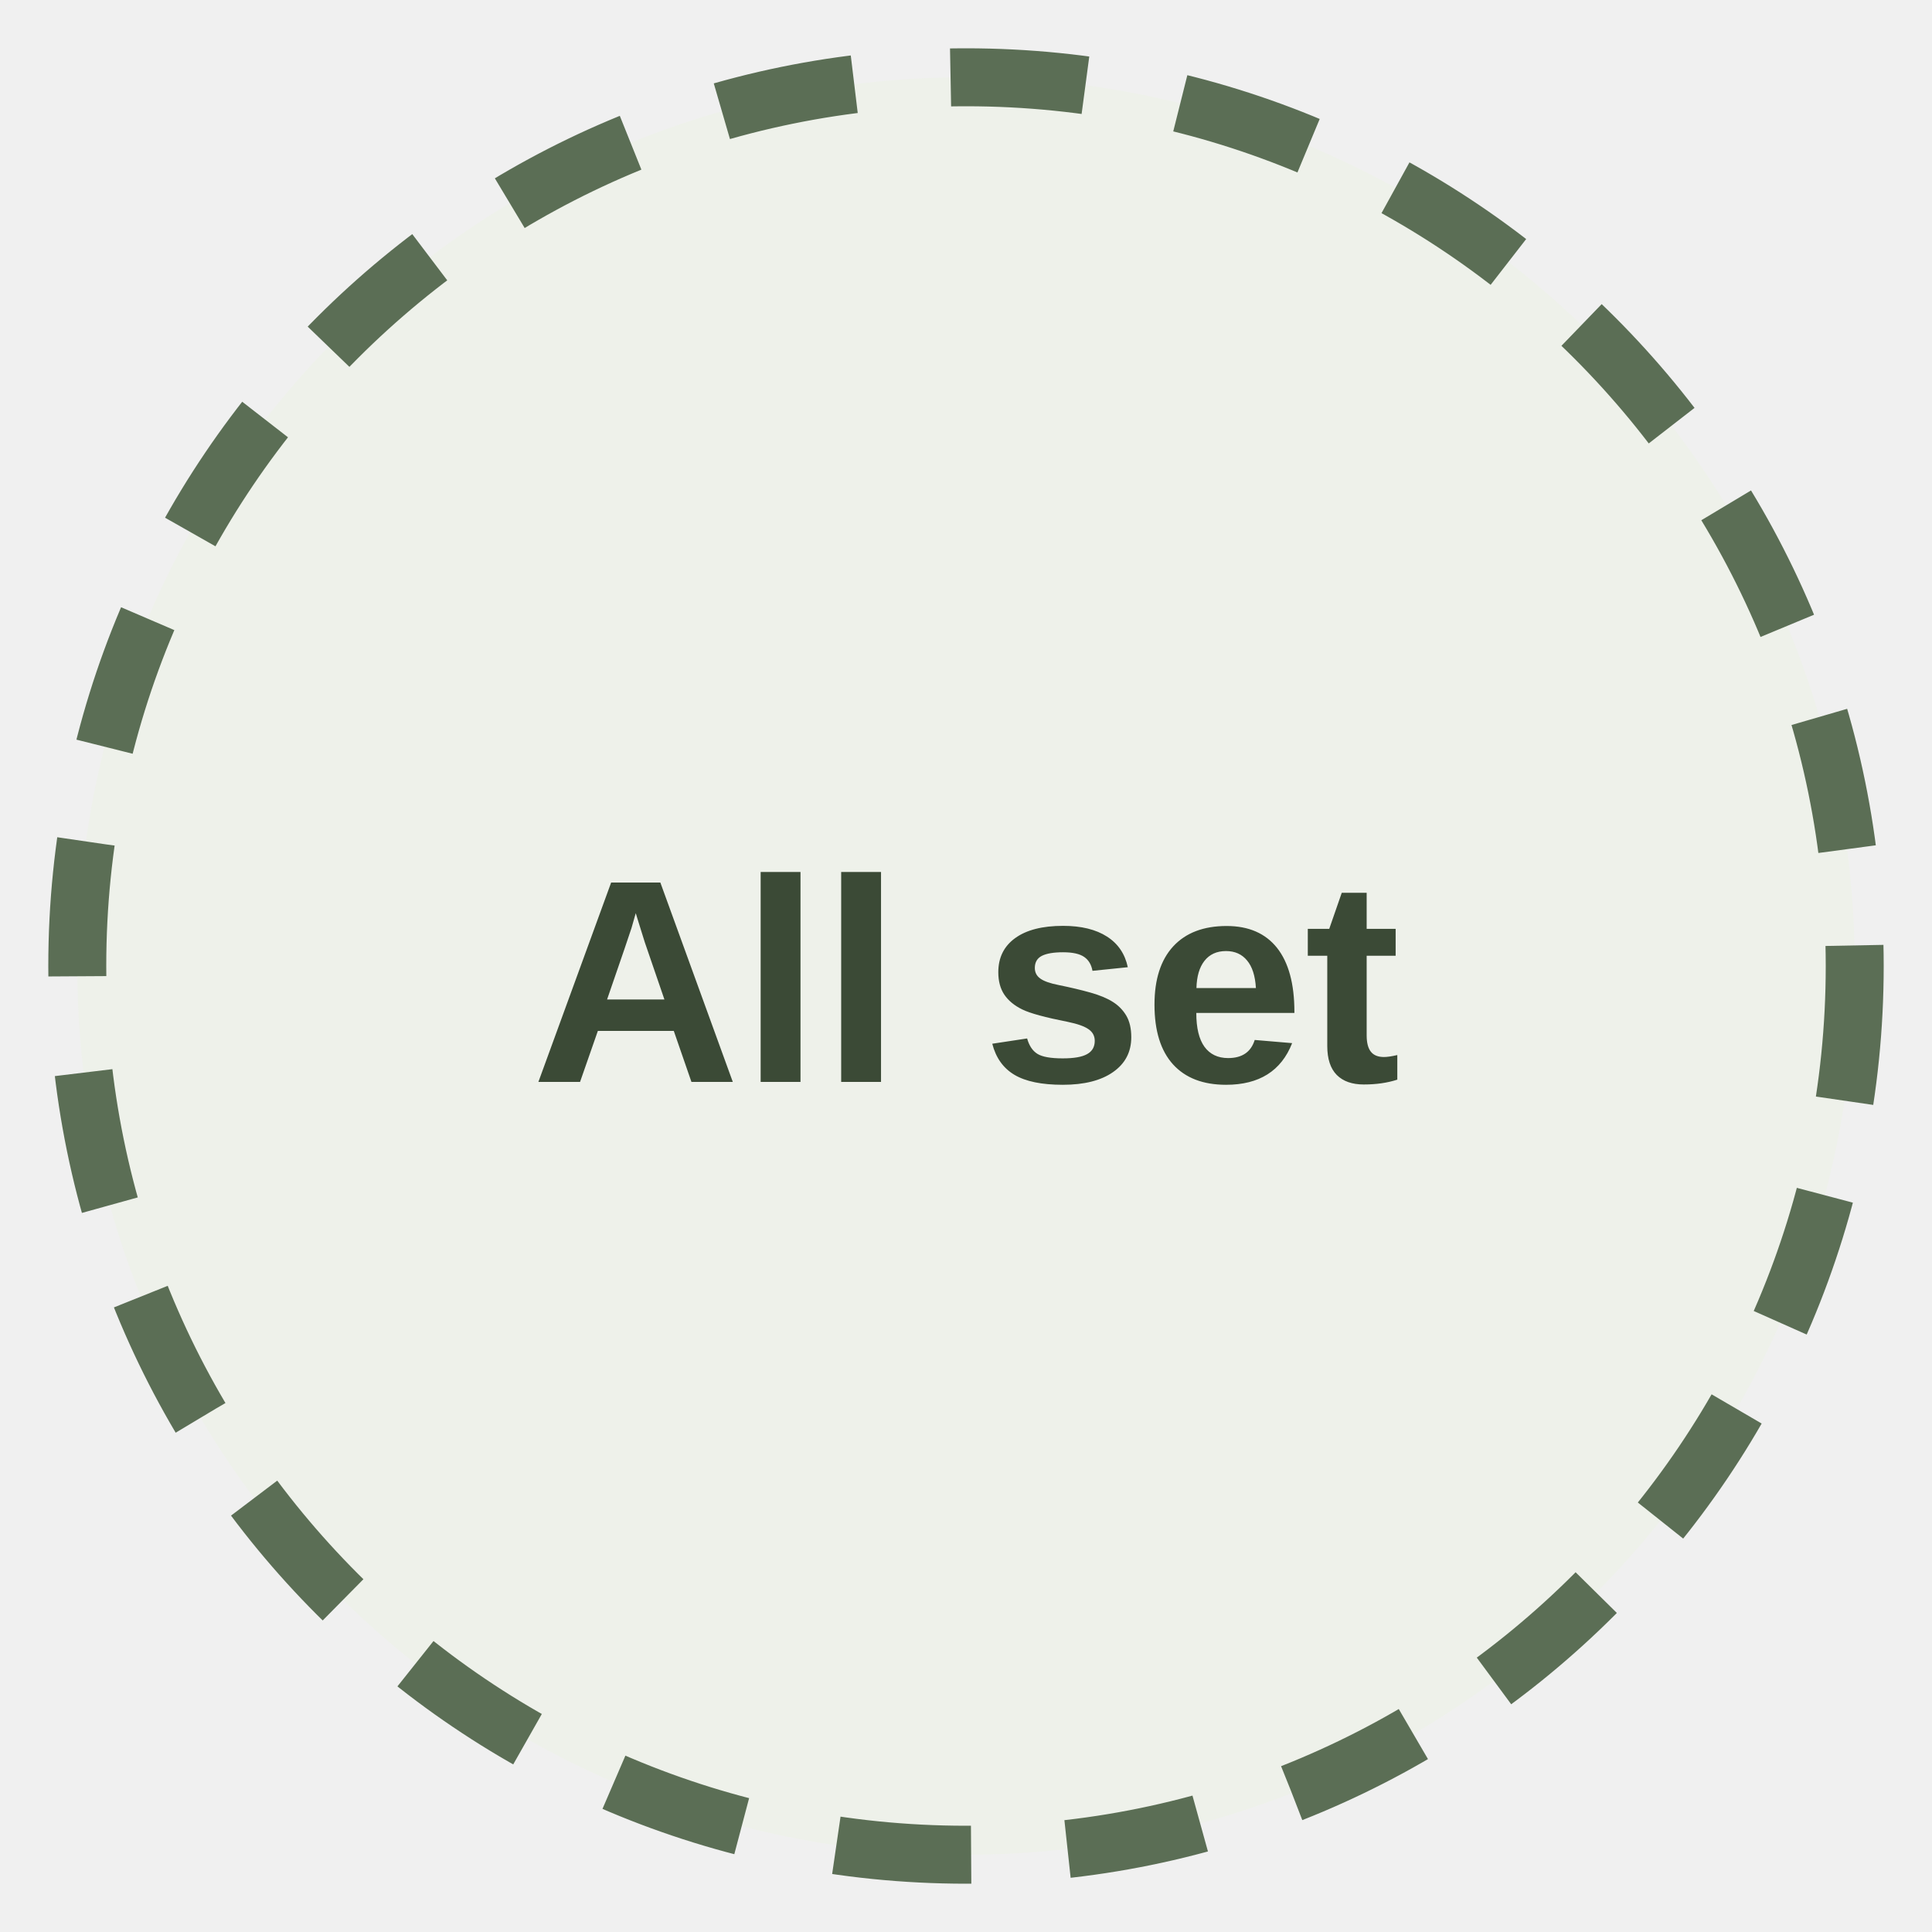
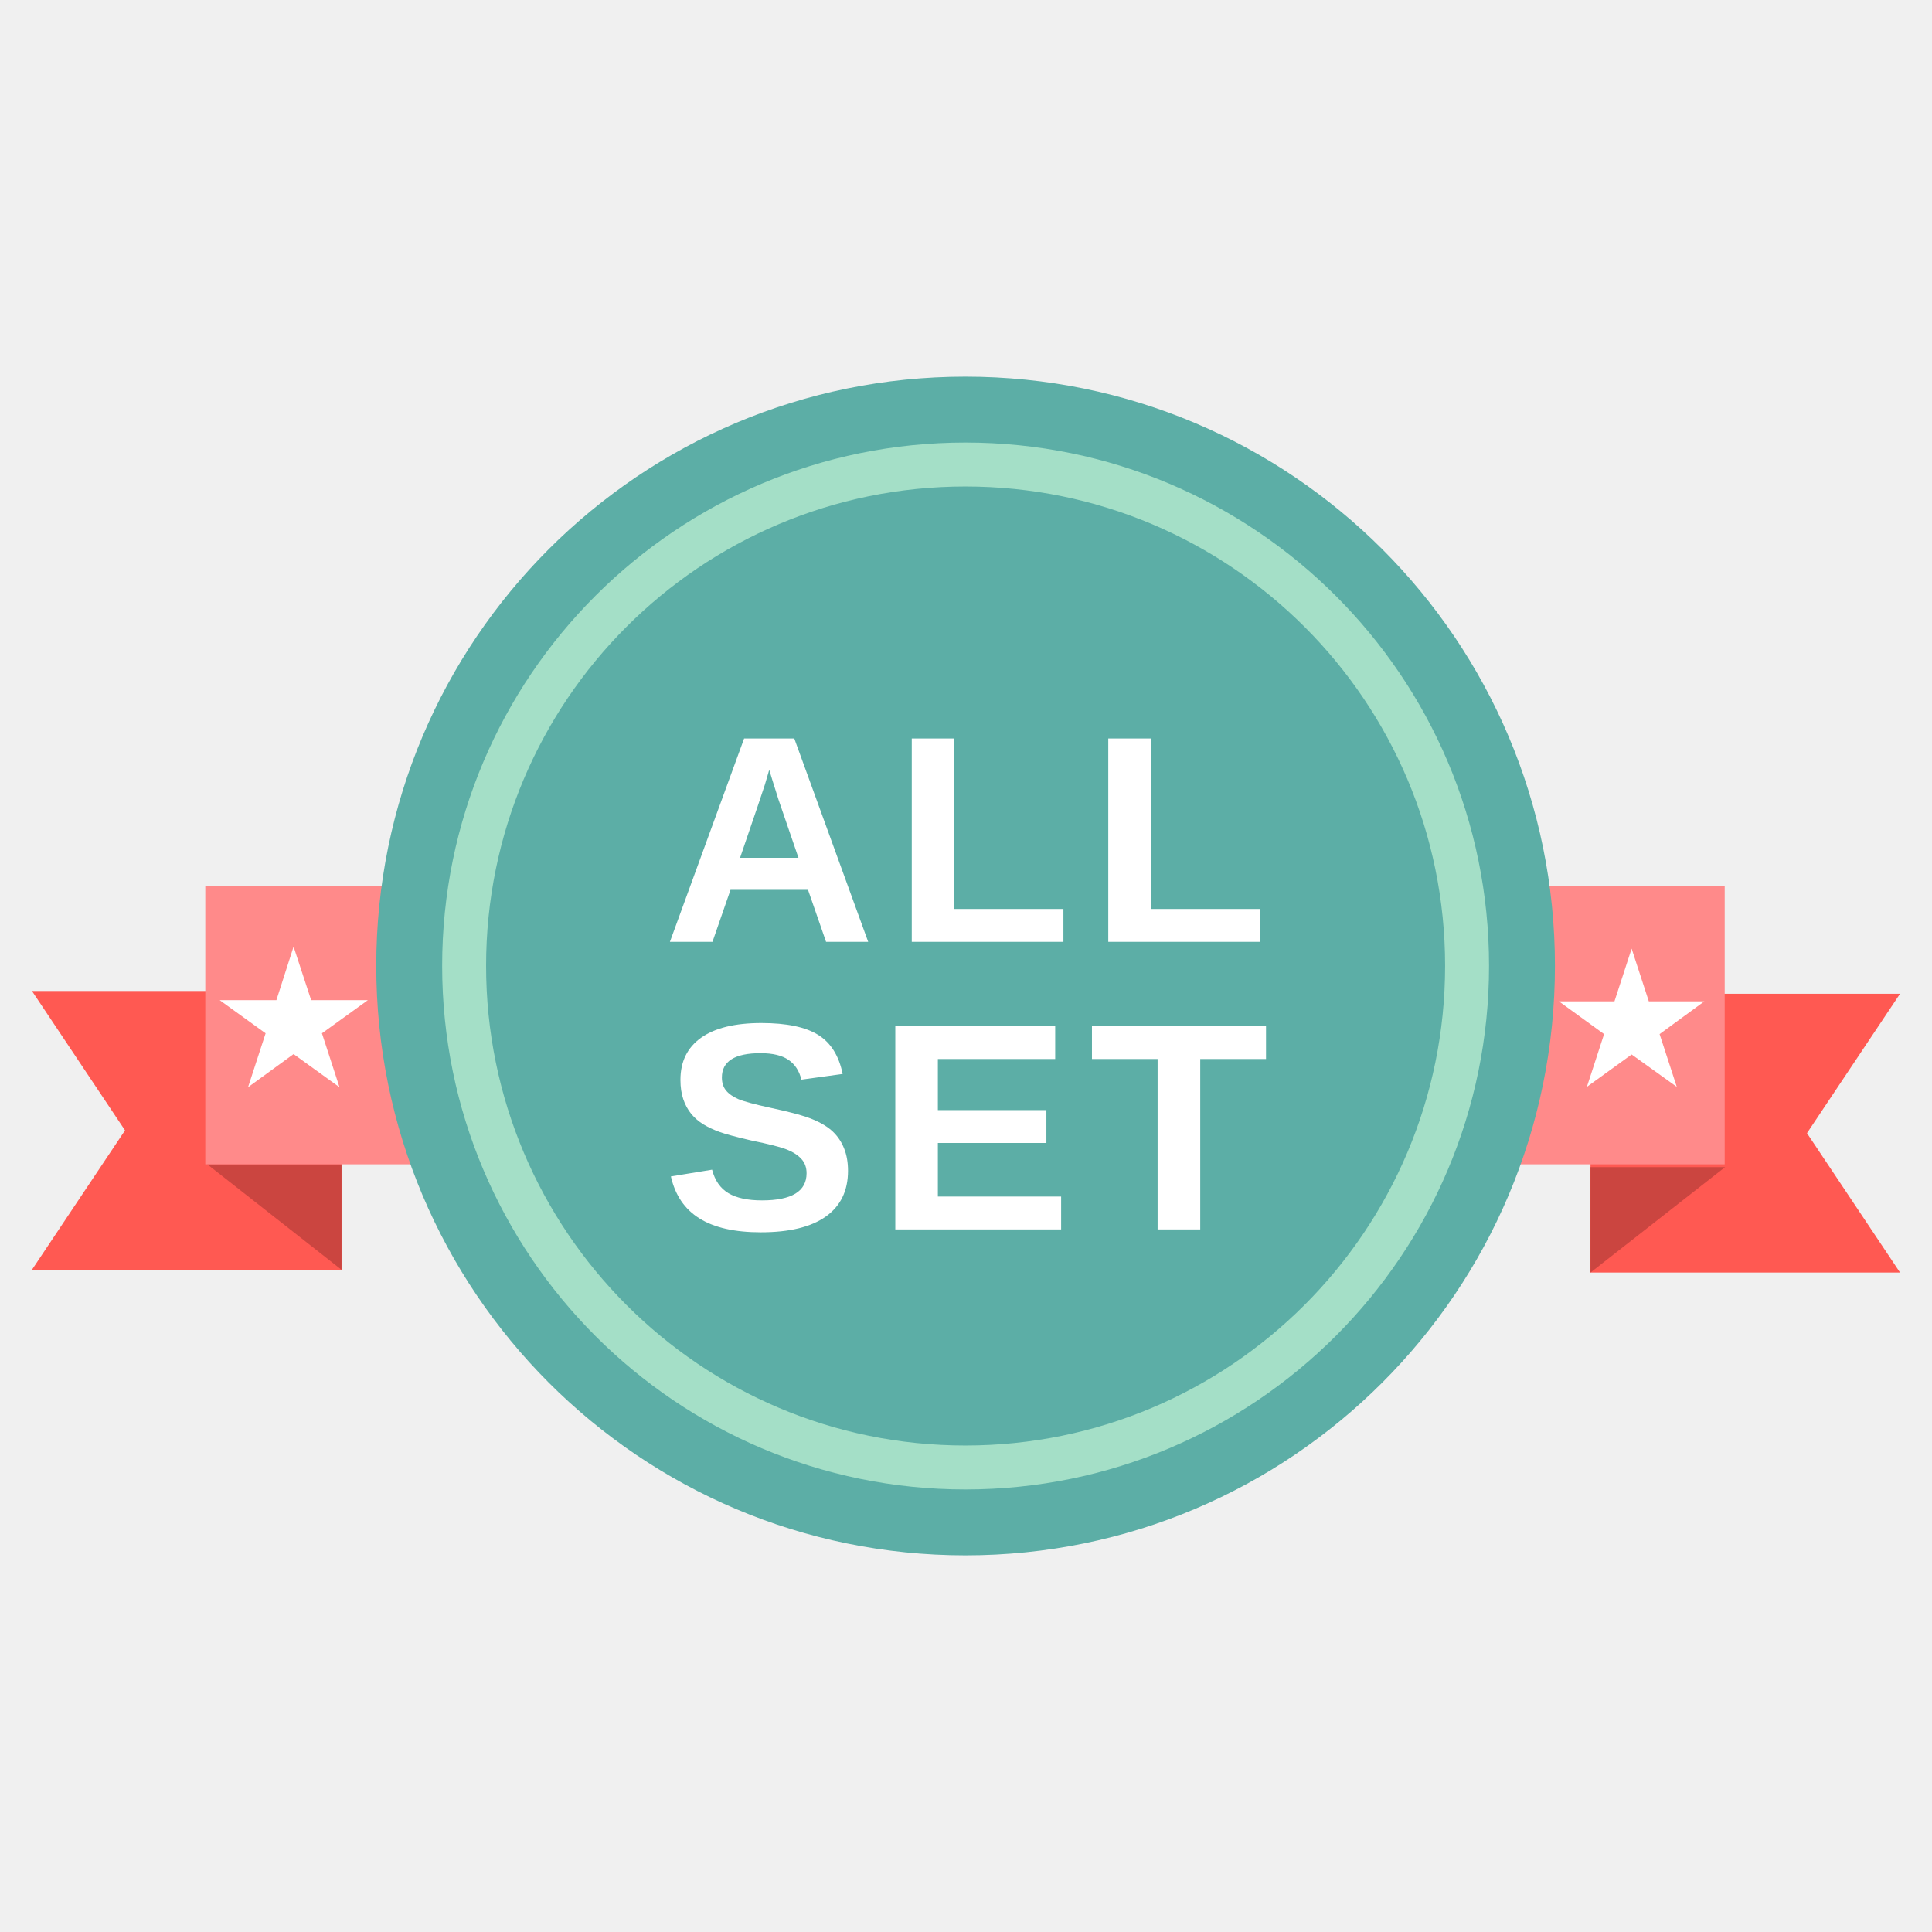
- <svg xmlns="http://www.w3.org/2000/svg" viewBox="0 0 200 200" role="img" aria-label="All set">
-   <circle cx="100" cy="100" r="92" fill="#eef1ea" stroke="#5b6e55" stroke-width="6" stroke-dasharray="14 10" />
-   <text x="100" y="112" text-anchor="middle" font-family="Arial, sans-serif" font-size="30" font-weight="700" fill="#3b4a36">All set</text>
+ <svg xmlns="http://www.w3.org/2000/svg" viewBox="40.6 460.7 483.7 483.7" role="img" aria-label="All set">
+   <path d="M48.6 708.8L126.1 708.8L126.1 778.6L48.6 778.6L71.9 743.7L48.6 708.8Z" fill="#ff5952" />
+   <path d="M92.5 752.2L126.1 778.6L126.1 752.2L92.5 752.2Z" fill="#cb4540" />
+   <path d="M516.3 709.5L438.8 709.5L438.8 779.3L516.3 779.3L493.0 744.4L516.3 709.5Z" fill="#ff5952" />
+   <path d="M472.5 752.9L438.8 779.3L438.8 752.9L472.5 752.9Z" fill="#cb4540" />
+   <path d="M92.0 682.5L472.4 682.5L472.4 752.2L92.0 752.2L92.0 682.5Z" fill="#ff8a8a" />
+   <path d="M134.8 702.5C134.8 621.0 200.8 555.0 282.3 555.0C363.8 555.0 429.9 621.0 429.9 702.5C429.9 784.0 363.8 850.1 282.3 850.1C200.8 850.1 134.8 784.0 134.8 702.5Z" fill="#5caea6" />
+   <path d="M282.3 822.6C216.0 822.6 162.3 768.8 162.3 702.5C162.3 636.2 216.0 582.5 282.3 582.5C348.6 582.5 402.4 636.2 402.4 702.5C402.4 768.8 348.6 822.6 282.3 822.6ZM282.3 571.5C210.0 571.5 151.3 630.1 151.3 702.5C151.3 774.9 210.0 833.6 282.3 833.6C354.7 833.6 413.4 774.9 413.4 702.5C413.4 630.1 354.7 571.5 282.3 571.5Z" fill="#a4dfc7" />
+   <path d="M201.7 721.8M311.5 721.8M213.5 781.7M292.1 781.7M250.2 653.0M449.1 698.2L453.4 711.4L467.3 711.4L456.1 719.6L460.4 732.8L449.1 724.7L437.9 732.8L442.2 719.6L430.9 711.4L444.8 711.4L449.1 698.2Z" fill="#ffffff" />
+   <path d="M114.1 697.7L118.5 711.1L132.7 711.1L121.2 719.4L125.6 732.9L114.1 724.6L102.7 732.9L107.1 719.4L95.6 711.1L109.8 711.1L114.1 697.7Z" fill="#ffffff" />
+   <text x="282.4" y="696.5" text-anchor="middle" font-family="'Arial Rounded MT Bold','Nunito','Helvetica Neue',Arial,sans-serif" font-weight="700" font-size="74" letter-spacing="4" fill="#ffffff">ALL</text>
+   <text x="282.4" y="768.5" text-anchor="middle" font-family="'Arial Rounded MT Bold','Nunito','Helvetica Neue',Arial,sans-serif" font-weight="700" font-size="74" letter-spacing="4" fill="#ffffff">SET</text>
</svg>
